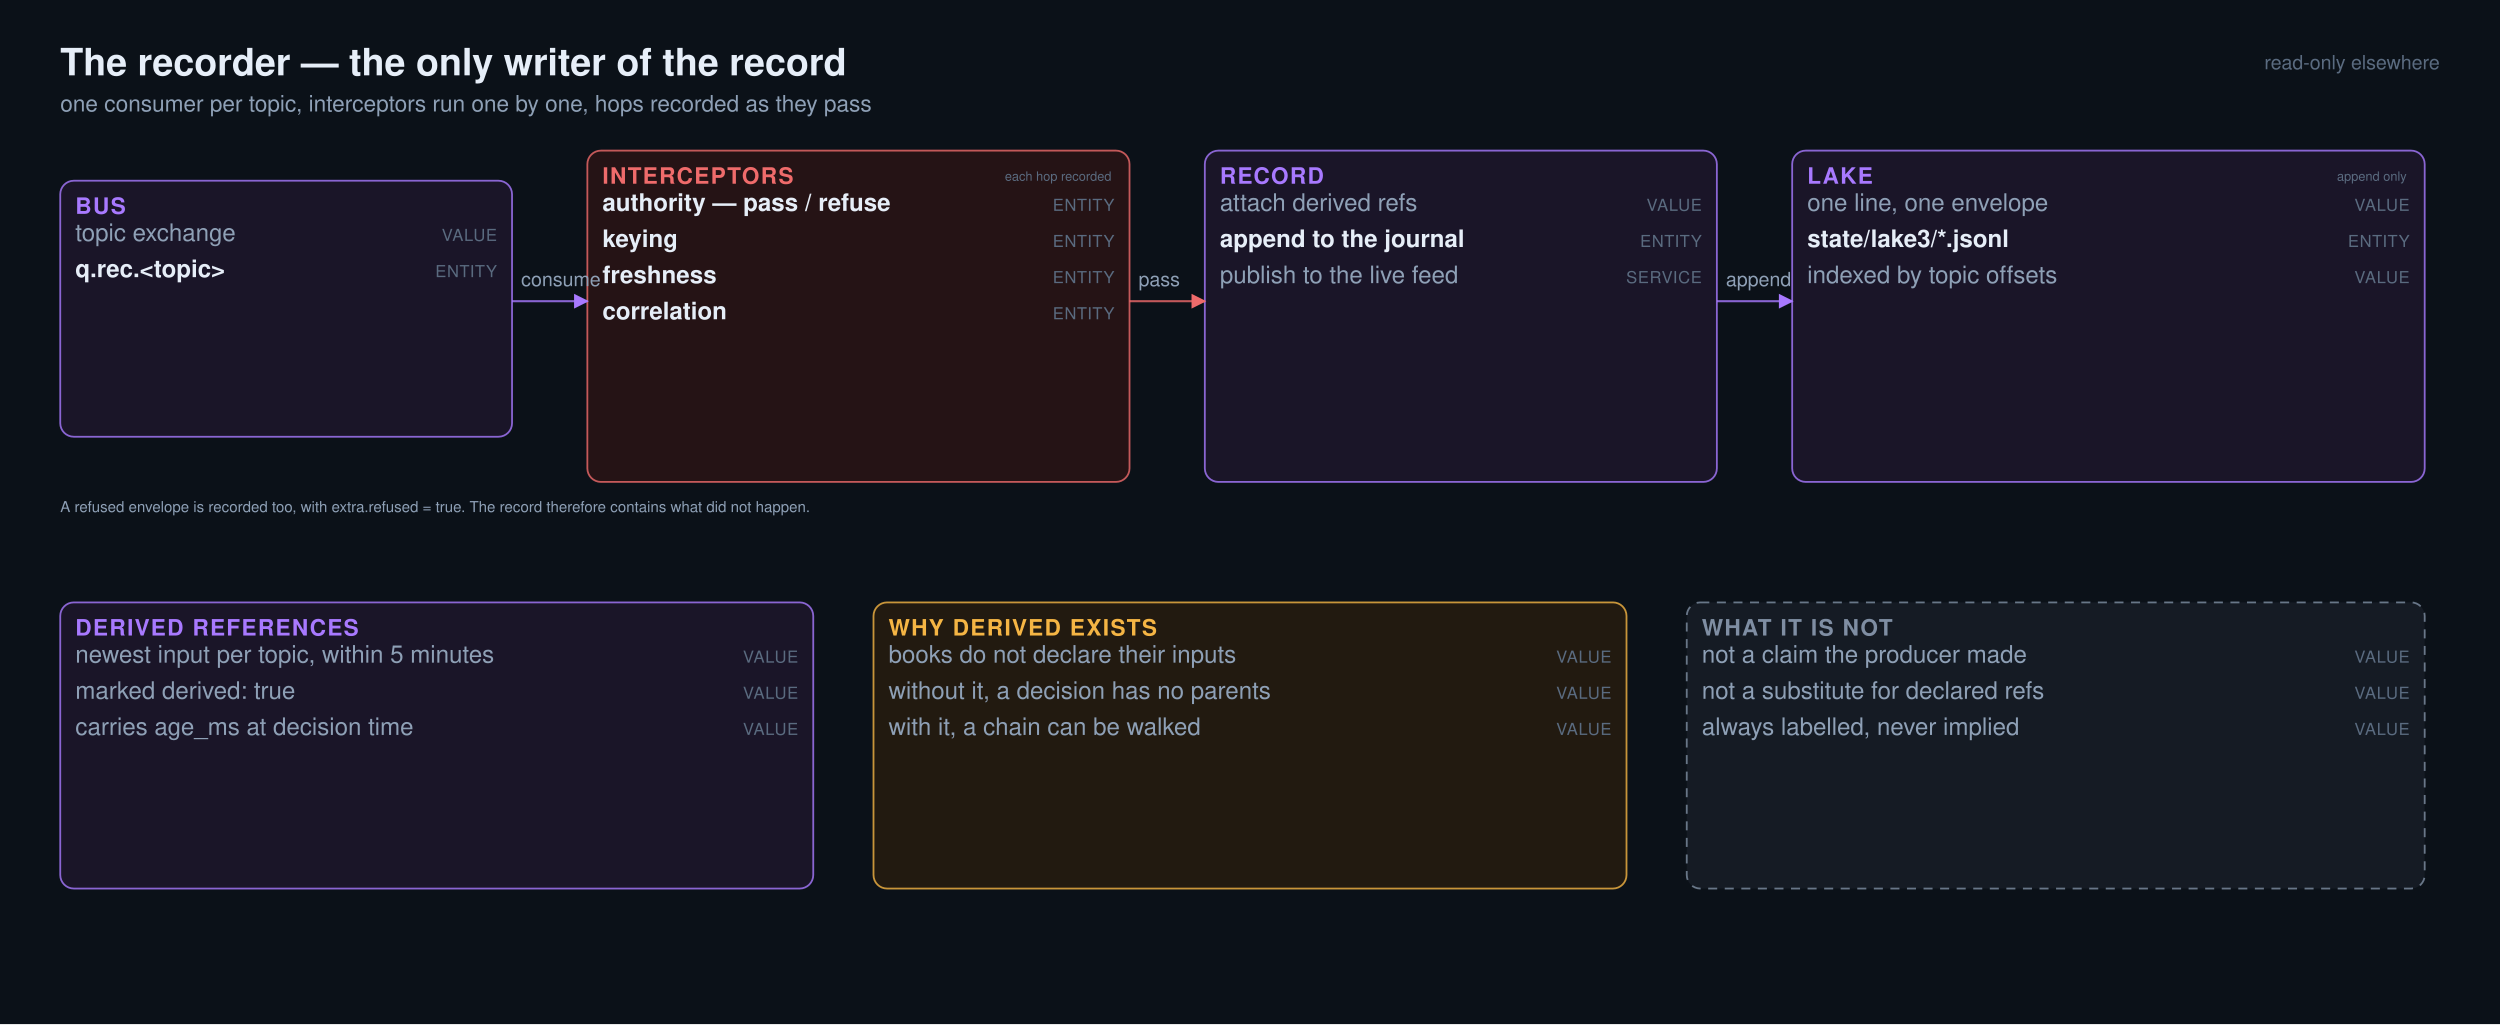
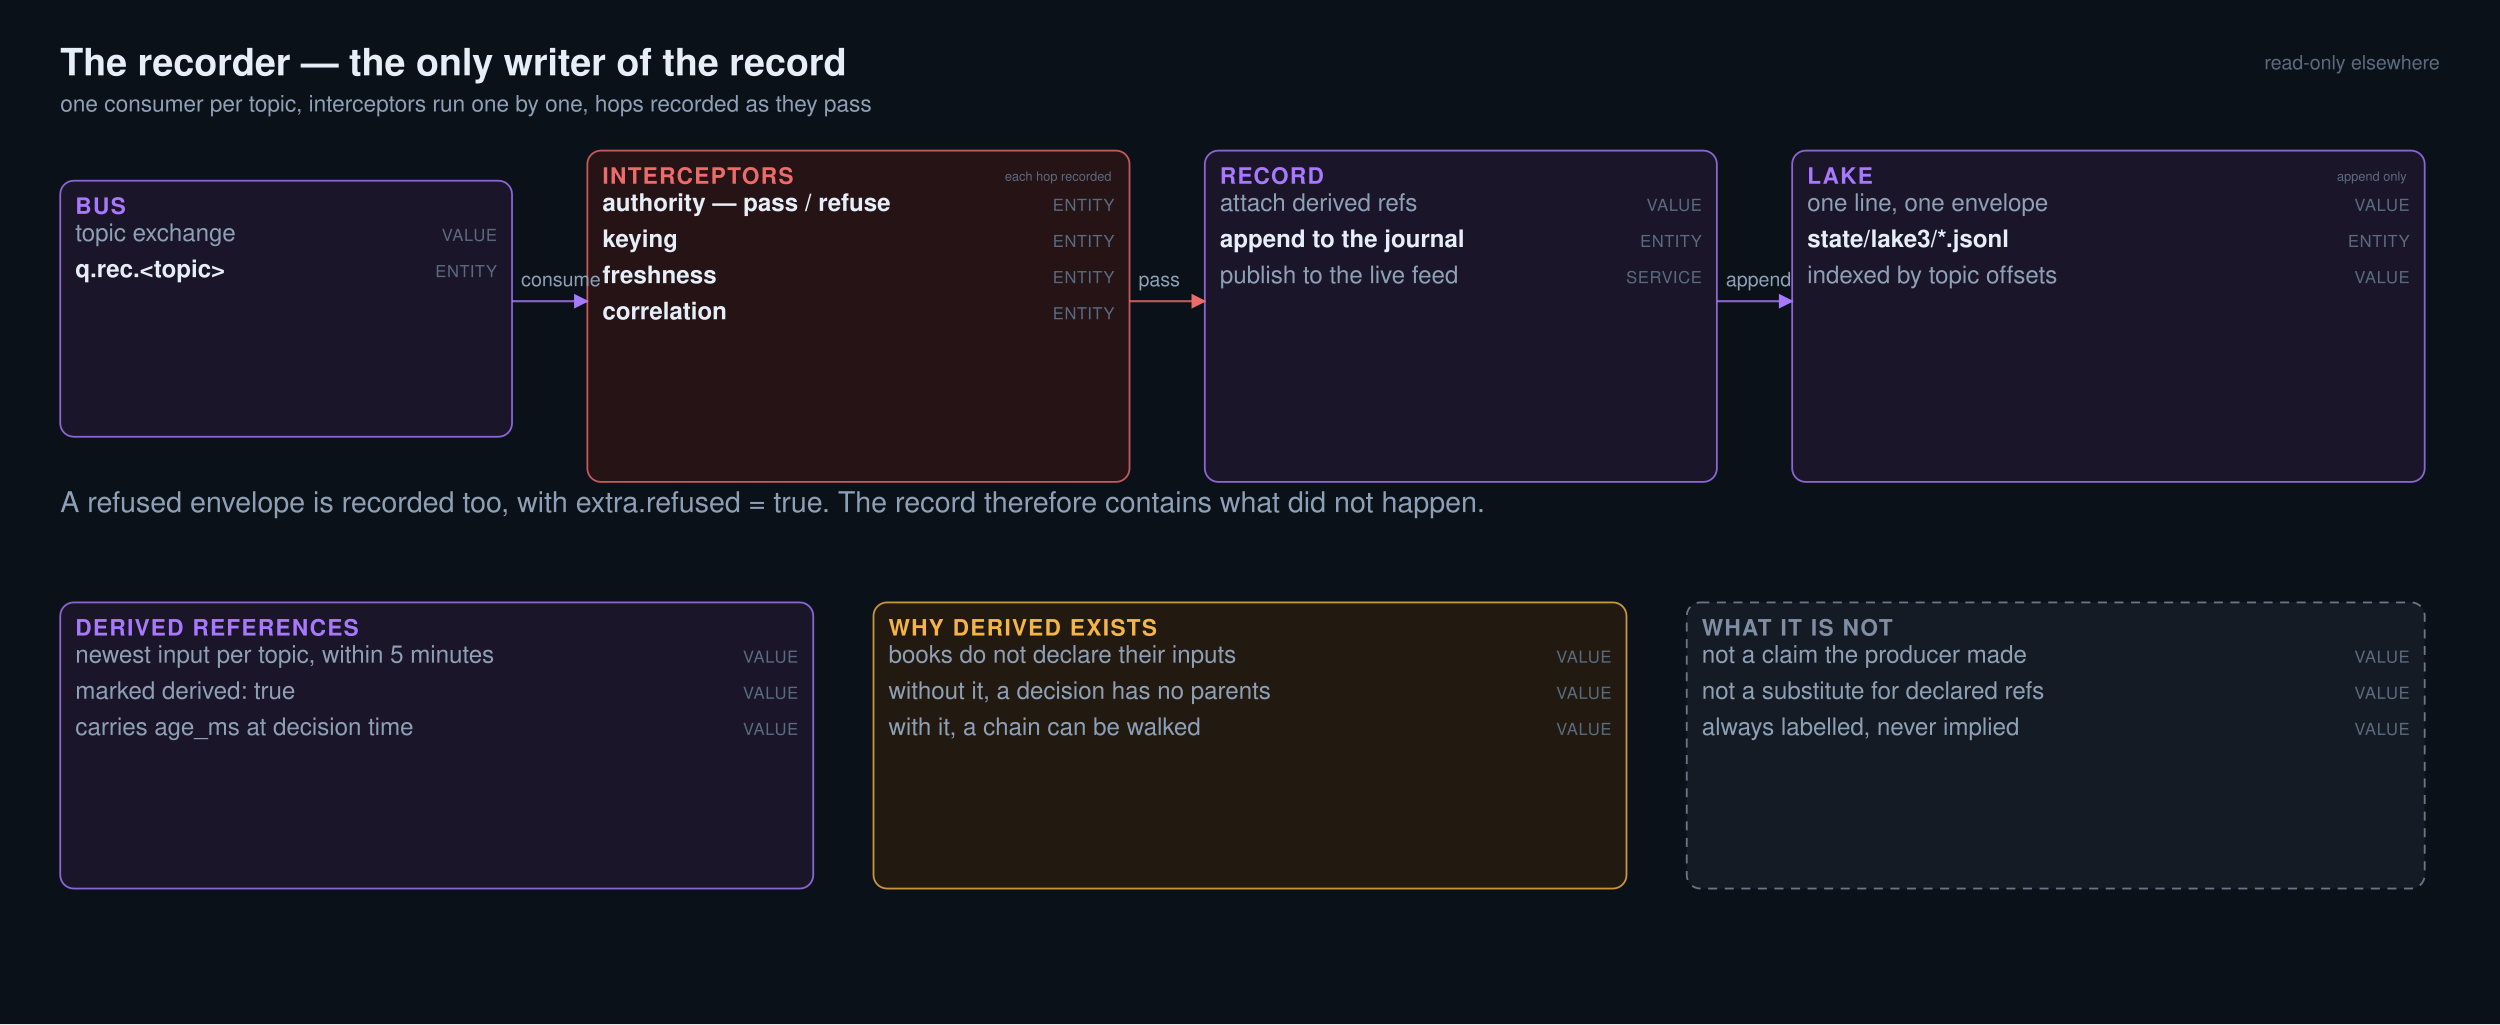
<svg xmlns="http://www.w3.org/2000/svg" width="1660" height="680" viewBox="0 0 1660 680" font-family="-apple-system, BlinkMacSystemFont, Helvetica, Arial, sans-serif">
  <rect width="1660" height="680" fill="#0b1118" />
  <marker id="a-market" viewBox="0 0 10 10" refX="9" refY="5" markerWidth="7" markerHeight="7" orient="auto-start-reverse">
    <path d="M 0 0 L 10 5 L 0 10 z" fill="#4f9bff" />
  </marker>
  <marker id="a-intel" viewBox="0 0 10 10" refX="9" refY="5" markerWidth="7" markerHeight="7" orient="auto-start-reverse">
    <path d="M 0 0 L 10 5 L 0 10 z" fill="#38d39f" />
  </marker>
  <marker id="a-model" viewBox="0 0 10 10" refX="9" refY="5" markerWidth="7" markerHeight="7" orient="auto-start-reverse">
    <path d="M 0 0 L 10 5 L 0 10 z" fill="#f5b544" />
  </marker>
  <marker id="a-risk" viewBox="0 0 10 10" refX="9" refY="5" markerWidth="7" markerHeight="7" orient="auto-start-reverse">
    <path d="M 0 0 L 10 5 L 0 10 z" fill="#ef6b6b" />
  </marker>
  <marker id="a-evidence" viewBox="0 0 10 10" refX="9" refY="5" markerWidth="7" markerHeight="7" orient="auto-start-reverse">
    <path d="M 0 0 L 10 5 L 0 10 z" fill="#a879ff" />
  </marker>
  <marker id="a-control" viewBox="0 0 10 10" refX="9" refY="5" markerWidth="7" markerHeight="7" orient="auto-start-reverse">
    <path d="M 0 0 L 10 5 L 0 10 z" fill="#7f8ea3" />
  </marker>
  <text x="40" y="50" fill="#e6eef8" font-size="25" font-weight="700">The recorder — the only writer of the record</text>
  <text x="40" y="74" fill="#8ea0b6" font-size="15">one consumer per topic, interceptors run one by one, hops recorded as they pass</text>
  <text x="1620" y="46" fill="#5a6b80" font-size="13" text-anchor="end">read-only elsewhere</text>
  <rect x="40" y="120" width="300" height="170" rx="9" fill="#1a1528" stroke="#a879ff" stroke-opacity="0.8" stroke-width="1.2" />
  <text x="50" y="142" fill="#a879ff" font-size="15.0" font-weight="700" letter-spacing="0.06em">BUS</text>
  <text x="50" y="160" fill="#8ea0b6" font-size="16.0" font-weight="400">topic exchange</text>
  <text x="330" y="160" fill="#5a6b80" font-size="11" text-anchor="end" letter-spacing="0.04em">VALUE</text>
  <text x="50" y="184.0" fill="#e6eef8" font-size="16.0" font-weight="600">q.rec.&lt;topic&gt;</text>
  <text x="330" y="184.0" fill="#5a6b80" font-size="11" text-anchor="end" letter-spacing="0.04em">ENTITY</text>
  <rect x="390" y="100" width="360" height="220" rx="9" fill="#251315" stroke="#ef6b6b" stroke-opacity="0.8" stroke-width="1.2" />
  <text x="400" y="122" fill="#ef6b6b" font-size="15.0" font-weight="700" letter-spacing="0.06em">INTERCEPTORS</text>
  <text x="738" y="120" fill="#5a6b80" font-size="8.5" text-anchor="end">each hop recorded</text>
  <text x="400" y="140" fill="#e6eef8" font-size="16.0" font-weight="600">authority — pass / refuse</text>
  <text x="740" y="140" fill="#5a6b80" font-size="11" text-anchor="end" letter-spacing="0.04em">ENTITY</text>
  <text x="400" y="164.0" fill="#e6eef8" font-size="16.0" font-weight="600">keying</text>
  <text x="740" y="164.0" fill="#5a6b80" font-size="11" text-anchor="end" letter-spacing="0.04em">ENTITY</text>
  <text x="400" y="188.0" fill="#e6eef8" font-size="16.0" font-weight="600">freshness</text>
  <text x="740" y="188.0" fill="#5a6b80" font-size="11" text-anchor="end" letter-spacing="0.04em">ENTITY</text>
  <text x="400" y="212.0" fill="#e6eef8" font-size="16.0" font-weight="600">correlation</text>
  <text x="740" y="212.0" fill="#5a6b80" font-size="11" text-anchor="end" letter-spacing="0.04em">ENTITY</text>
  <rect x="800" y="100" width="340" height="220" rx="9" fill="#1a1528" stroke="#a879ff" stroke-opacity="0.8" stroke-width="1.2" />
  <text x="810" y="122" fill="#a879ff" font-size="15.0" font-weight="700" letter-spacing="0.06em">RECORD</text>
  <text x="810" y="140" fill="#8ea0b6" font-size="16.0" font-weight="400">attach derived refs</text>
  <text x="1130" y="140" fill="#5a6b80" font-size="11" text-anchor="end" letter-spacing="0.04em">VALUE</text>
  <text x="810" y="164.0" fill="#e6eef8" font-size="16.0" font-weight="600">append to the journal</text>
  <text x="1130" y="164.0" fill="#5a6b80" font-size="11" text-anchor="end" letter-spacing="0.04em">ENTITY</text>
  <text x="810" y="188.0" fill="#8ea0b6" font-size="16.0" font-weight="400">publish to the live feed</text>
  <text x="1130" y="188.0" fill="#5a6b80" font-size="11" text-anchor="end" letter-spacing="0.04em">SERVICE</text>
  <rect x="1190" y="100" width="420" height="220" rx="9" fill="#1a1528" stroke="#a879ff" stroke-opacity="0.8" stroke-width="1.2" />
  <text x="1200" y="122" fill="#a879ff" font-size="15.0" font-weight="700" letter-spacing="0.06em">LAKE</text>
  <text x="1598" y="120" fill="#5a6b80" font-size="8.5" text-anchor="end">append only</text>
  <text x="1200" y="140" fill="#8ea0b6" font-size="16.0" font-weight="400">one line, one envelope</text>
  <text x="1600" y="140" fill="#5a6b80" font-size="11" text-anchor="end" letter-spacing="0.04em">VALUE</text>
  <text x="1200" y="164.0" fill="#e6eef8" font-size="16.0" font-weight="600">state/lake3/*.jsonl</text>
  <text x="1600" y="164.0" fill="#5a6b80" font-size="11" text-anchor="end" letter-spacing="0.04em">ENTITY</text>
  <text x="1200" y="188.0" fill="#8ea0b6" font-size="16.0" font-weight="400">indexed by topic offsets</text>
  <text x="1600" y="188.0" fill="#5a6b80" font-size="11" text-anchor="end" letter-spacing="0.04em">VALUE</text>
  <path d="M 340,200 L 390,200" fill="none" stroke="#a879ff" stroke-opacity="0.8" stroke-width="1.4" marker-end="url(#a-evidence)" />
  <text x="346" y="190" fill="#8ea0b6" font-size="13" text-anchor="start">consume</text>
  <path d="M 750,200 L 800,200" fill="none" stroke="#ef6b6b" stroke-opacity="0.8" stroke-width="1.4" marker-end="url(#a-risk)" />
  <text x="756" y="190" fill="#8ea0b6" font-size="13" text-anchor="start">pass</text>
  <path d="M 1140,200 L 1190,200" fill="none" stroke="#a879ff" stroke-opacity="0.8" stroke-width="1.4" marker-end="url(#a-evidence)" />
  <text x="1146" y="190" fill="#8ea0b6" font-size="13" text-anchor="start">append</text>
-   <text x="40" y="340" fill="#8ea0b6" font-size="10" text-anchor="start" font-weight="400">A refused envelope is recorded too, with extra.refused = true. The record therefore contains what did not happen.</text>
+   <text x="40" y="340" fill="#8ea0b6" font-size="19" text-anchor="start" font-weight="400">A refused envelope is recorded too, with extra.refused = true. The record therefore contains what did not happen.</text>
  <rect x="40" y="400" width="500" height="190" rx="9" fill="#1a1528" stroke="#a879ff" stroke-opacity="0.8" stroke-width="1.2" />
  <text x="50" y="422" fill="#a879ff" font-size="15.0" font-weight="700" letter-spacing="0.06em">DERIVED REFERENCES</text>
  <text x="50" y="440" fill="#8ea0b6" font-size="16.0" font-weight="400">newest input per topic, within 5 minutes</text>
  <text x="530" y="440" fill="#5a6b80" font-size="11" text-anchor="end" letter-spacing="0.04em">VALUE</text>
  <text x="50" y="464.0" fill="#8ea0b6" font-size="16.0" font-weight="400">marked derived: true</text>
  <text x="530" y="464.0" fill="#5a6b80" font-size="11" text-anchor="end" letter-spacing="0.04em">VALUE</text>
  <text x="50" y="488.0" fill="#8ea0b6" font-size="16.0" font-weight="400">carries age_ms at decision time</text>
  <text x="530" y="488.0" fill="#5a6b80" font-size="11" text-anchor="end" letter-spacing="0.04em">VALUE</text>
  <rect x="580" y="400" width="500" height="190" rx="9" fill="#221a10" stroke="#f5b544" stroke-opacity="0.8" stroke-width="1.2" />
  <text x="590" y="422" fill="#f5b544" font-size="15.0" font-weight="700" letter-spacing="0.06em">WHY DERIVED EXISTS</text>
  <text x="590" y="440" fill="#8ea0b6" font-size="16.0" font-weight="400">books do not declare their inputs</text>
  <text x="1070" y="440" fill="#5a6b80" font-size="11" text-anchor="end" letter-spacing="0.04em">VALUE</text>
  <text x="590" y="464.0" fill="#8ea0b6" font-size="16.0" font-weight="400">without it, a decision has no parents</text>
  <text x="1070" y="464.0" fill="#5a6b80" font-size="11" text-anchor="end" letter-spacing="0.04em">VALUE</text>
  <text x="590" y="488.0" fill="#8ea0b6" font-size="16.0" font-weight="400">with it, a chain can be walked</text>
  <text x="1070" y="488.0" fill="#5a6b80" font-size="11" text-anchor="end" letter-spacing="0.04em">VALUE</text>
  <rect x="1120" y="400" width="490" height="190" rx="9" fill="#151b24" stroke="#7f8ea3" stroke-opacity="0.8" stroke-width="1.2" stroke-dasharray="6 5" />
  <text x="1130" y="422" fill="#7f8ea3" font-size="15.0" font-weight="700" letter-spacing="0.06em">WHAT IT IS NOT</text>
  <text x="1130" y="440" fill="#8ea0b6" font-size="16.0" font-weight="400">not a claim the producer made</text>
  <text x="1600" y="440" fill="#5a6b80" font-size="11" text-anchor="end" letter-spacing="0.04em">VALUE</text>
  <text x="1130" y="464.0" fill="#8ea0b6" font-size="16.0" font-weight="400">not a substitute for declared refs</text>
  <text x="1600" y="464.0" fill="#5a6b80" font-size="11" text-anchor="end" letter-spacing="0.04em">VALUE</text>
  <text x="1130" y="488.0" fill="#8ea0b6" font-size="16.0" font-weight="400">always labelled, never implied</text>
  <text x="1600" y="488.0" fill="#5a6b80" font-size="11" text-anchor="end" letter-spacing="0.04em">VALUE</text>
</svg>
